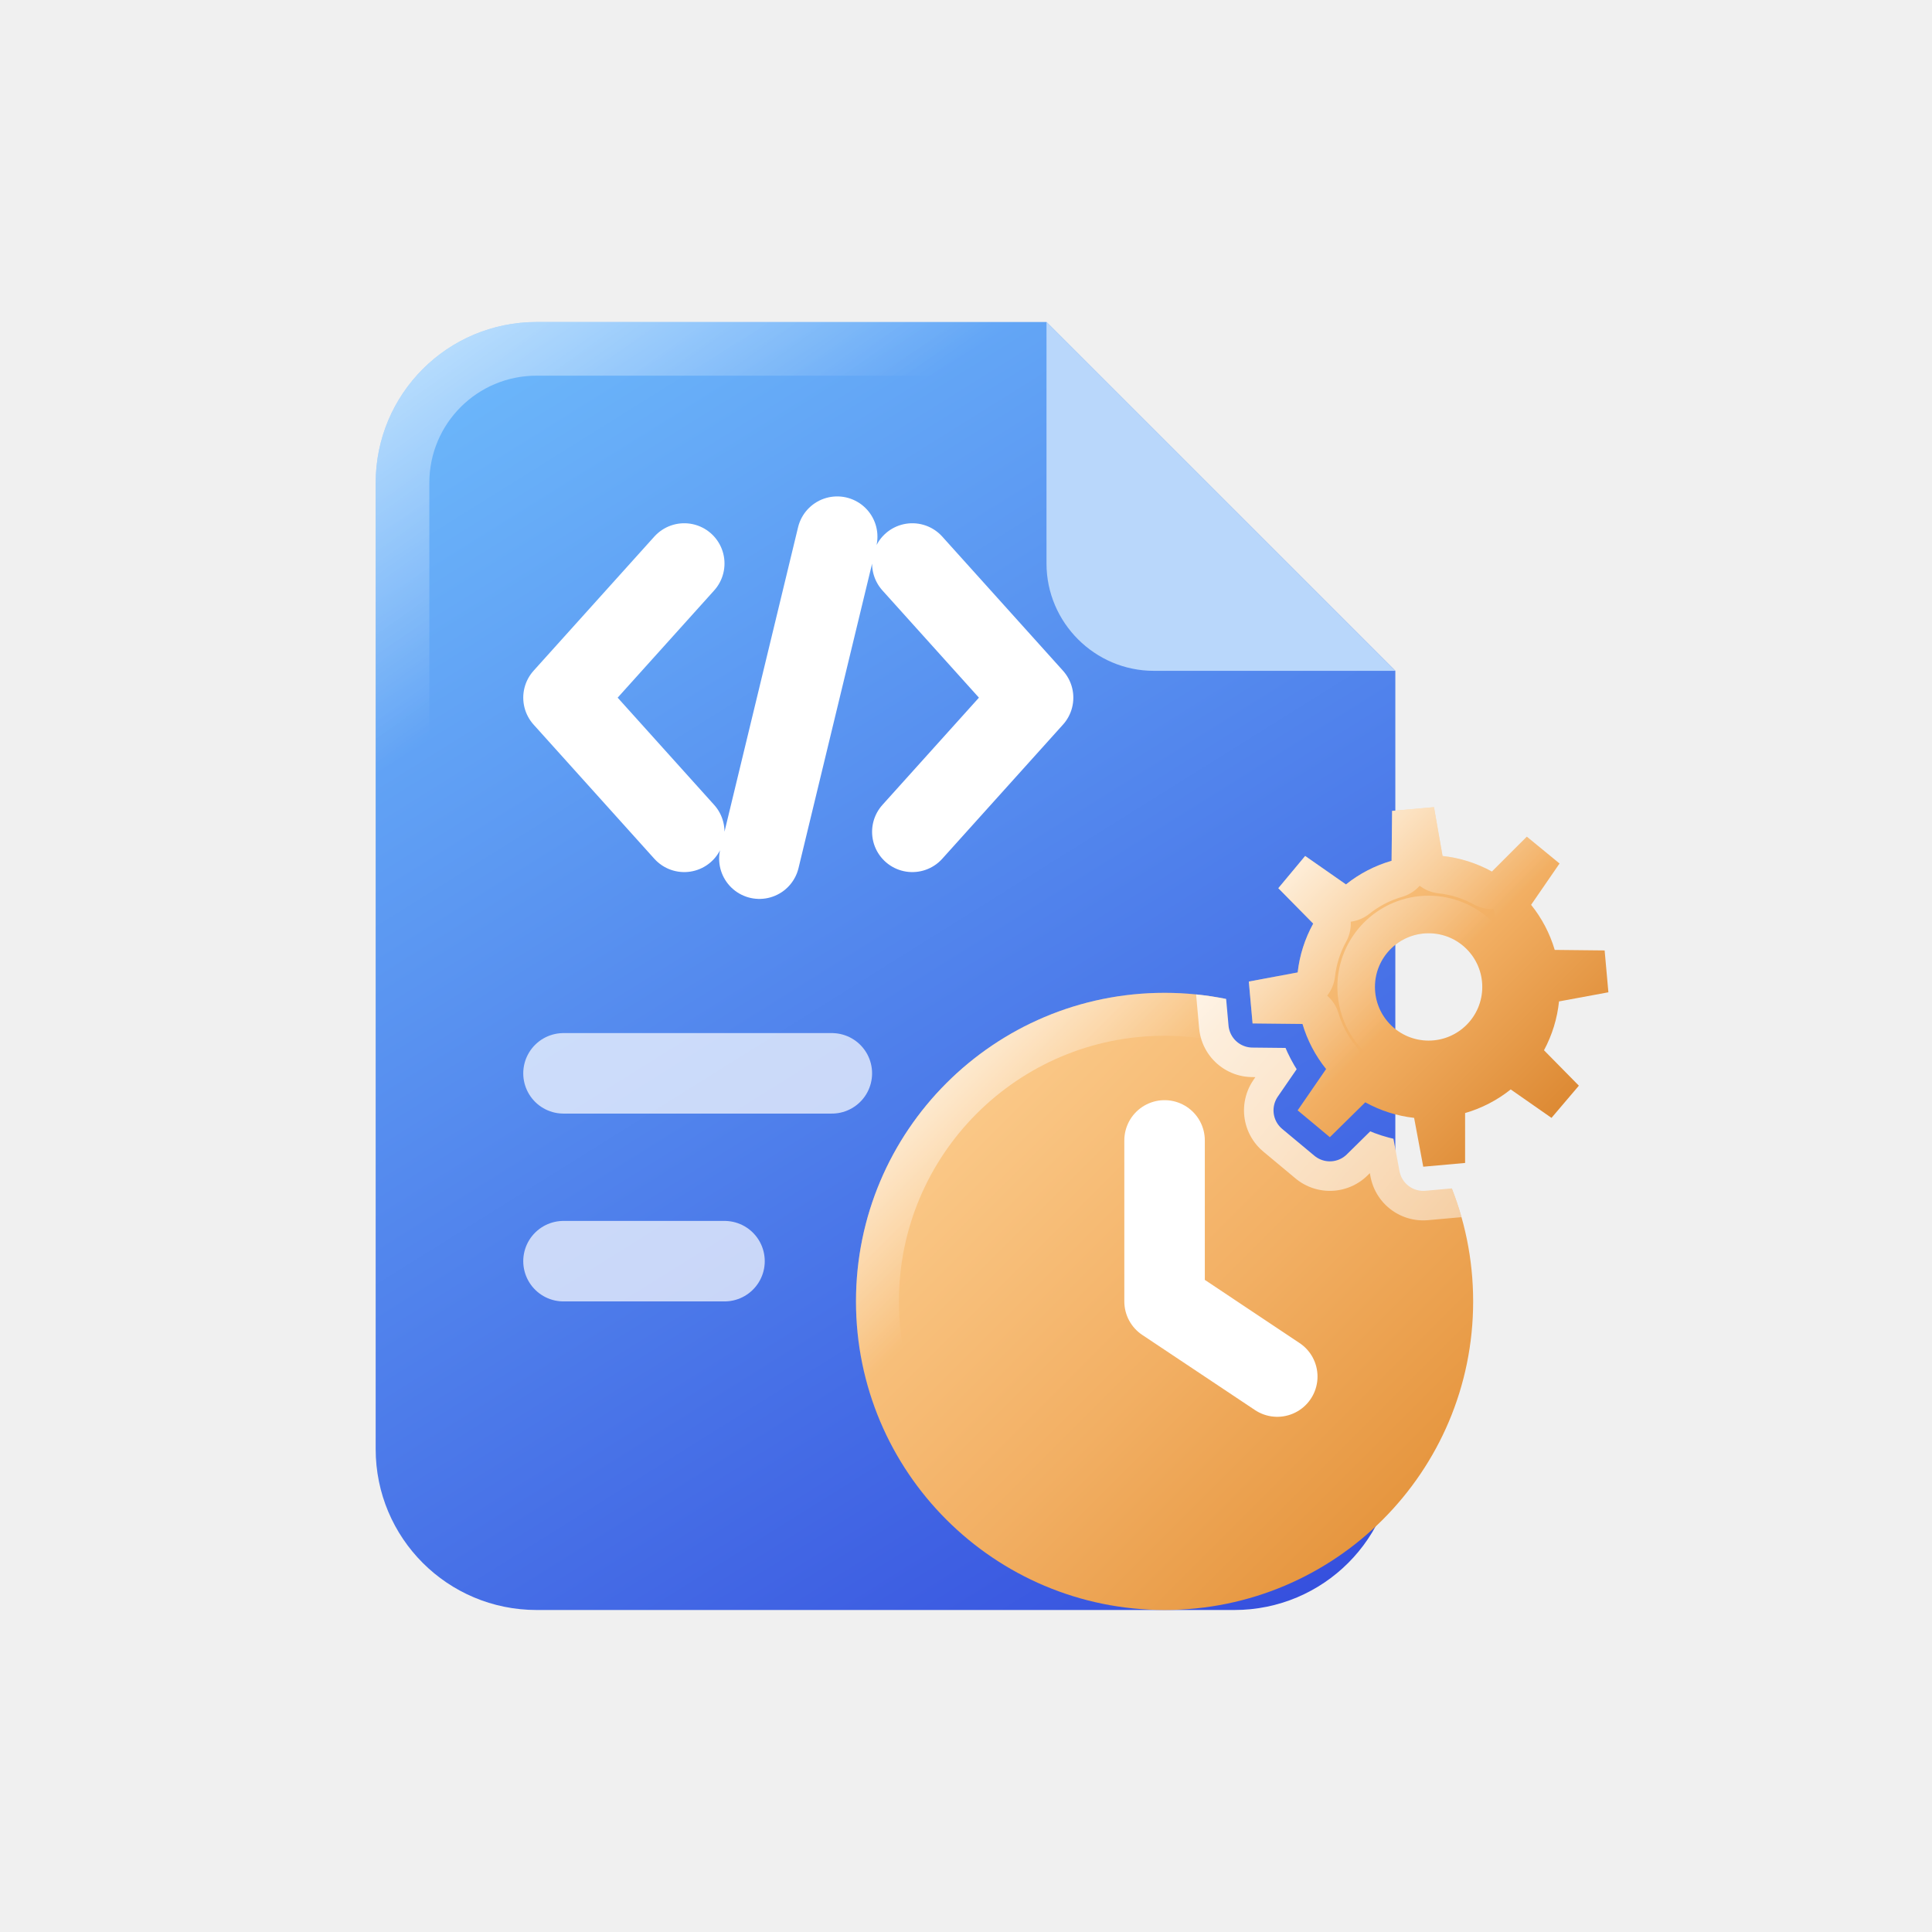
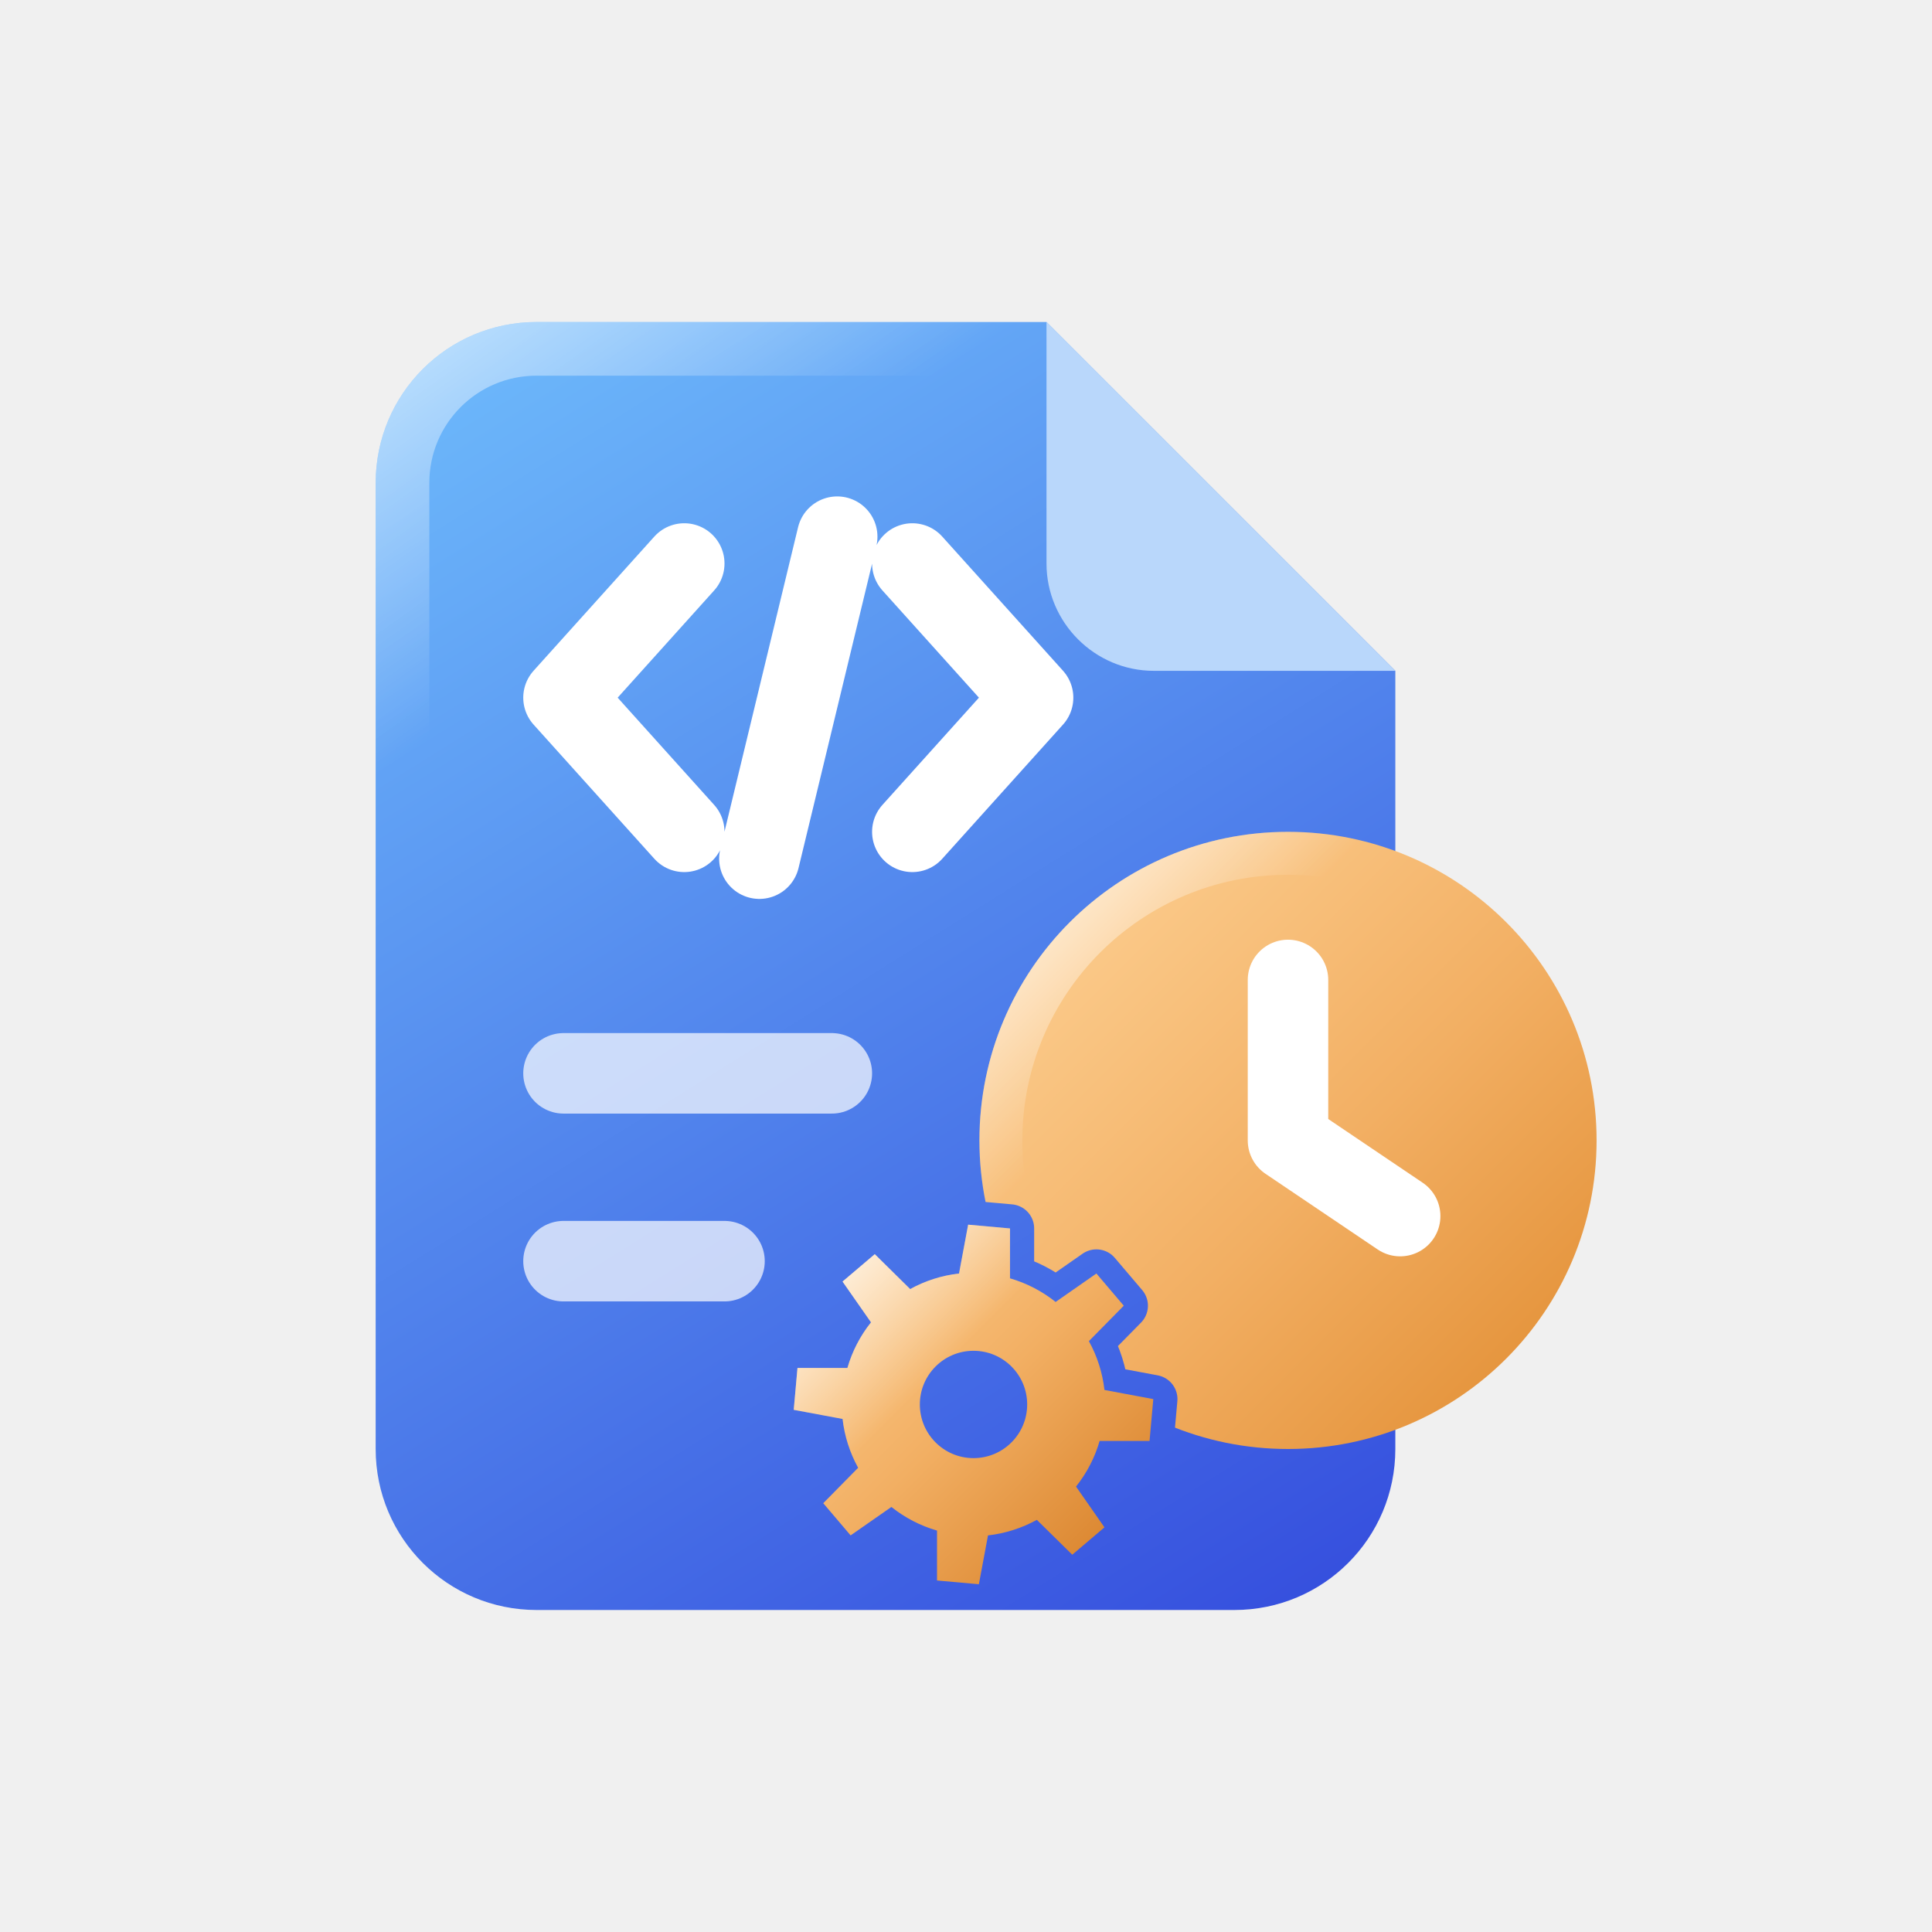
<svg xmlns="http://www.w3.org/2000/svg" width="36" height="36" viewBox="0 0 36 36" fill="none">
  <path d="M10 6H19.5L26 12.5V27C26 28.66 24.66 30 23 30H10C8.34 30 7 28.66 7 27V9C7 7.34 8.34 6 10 6Z" fill="url(#automations-page)" />
  <clipPath id="automations-page-clip">
    <path d="M10 6H19.5L26 12.5V27C26 28.66 24.66 30 23 30H10C8.34 30 7 28.66 7 27V9C7 7.34 8.34 6 10 6Z" />
  </clipPath>
  <path d="M10 6H19.5L26 12.5V27C26 28.66 24.66 30 23 30H10C8.34 30 7 28.66 7 27V9C7 7.34 8.34 6 10 6Z" stroke="url(#automations-page-rim)" stroke-width="2" clip-path="url(#automations-page-clip)" />
  <path d="M19.5 6V10.5C19.5 11.6 20.4 12.5 21.5 12.5H26Z" fill="#B9D7FB" />
  <path d="M12.75 10.5L10.5 13L12.75 15.5M17 10.5L19.25 13L17 15.5M15.6 10L14.15 16" stroke="#FFFFFF" stroke-width="1.5" stroke-linecap="round" stroke-linejoin="round" />
  <path d="M10.5 20H15.5M10.5 23.5H13.5" stroke="#FFFFFF" stroke-opacity="0.7" stroke-width="1.5" stroke-linecap="round" />
  <mask id="automations-dent" maskUnits="userSpaceOnUse" x="0" y="0" width="36" height="36">
    <rect width="36" height="36" fill="#FFFFFF" />
-     <path d="M25.44 20.54L24.78 21.19L24.18 20.69L24.71 19.92A2.45 2.45 0 0 1 24.27 19.08L23.34 19.07L23.27 18.29L24.18 18.12A2.45 2.45 0 0 1 24.47 17.21L23.82 16.55L24.32 15.95L25.08 16.48A2.45 2.45 0 0 1 25.93 16.04L25.94 15.11L26.72 15.04L26.88 15.95A2.45 2.45 0 0 1 27.8 16.24L28.45 15.59L29.06 16.09L28.53 16.86A2.45 2.45 0 0 1 28.97 17.7L29.9 17.71L29.97 18.49L29.05 18.66A2.45 2.45 0 0 1 28.77 19.57L29.42 20.23L28.91 20.83L28.15 20.3A2.45 2.45 0 0 1 27.3 20.74L27.3 21.67L26.52 21.74L26.35 20.83A2.45 2.45 0 0 1 25.44 20.54Z" fill="#000000" stroke="#000000" stroke-width="0.9" stroke-linejoin="round" />
+     <path d="M19.67 24.26L20.43 23.73L20.94 24.33L20.29 24.99A2.45 2.45 0 0 1 20.58 25.9L21.49 26.07L21.42 26.85L20.49 26.85A2.45 2.45 0 0 1 20.05 27.7L20.58 28.46L19.98 28.97L19.32 28.32A2.45 2.45 0 0 1 18.41 28.61L18.24 29.52L17.46 29.45L17.46 28.52A2.45 2.45 0 0 1 16.61 28.08L15.85 28.61L15.34 28.01L15.99 27.35A2.45 2.45 0 0 1 15.7 26.44L14.79 26.27L14.86 25.49L15.79 25.49A2.45 2.45 0 0 1 16.23 24.64L15.7 23.88L16.3 23.37L16.96 24.02A2.45 2.45 0 0 1 17.87 23.73L18.04 22.82L18.82 22.89L18.82 23.82A2.45 2.45 0 0 1 19.67 24.26 Z" fill="#000000" stroke="#000000" stroke-width="0.9" stroke-linejoin="round" />
  </mask>
-   <clipPath id="automations-clock-clip">
-     <circle cx="21.7" cy="24.25" r="5.75" />
+   <g mask="url(#automations-dent)">
+     <circle cx="24" cy="21.25" r="5.75" fill="url(#automations-clock)" />
+     <circle cx="24" cy="21.25" r="5.35" stroke="url(#automations-clock-rim)" stroke-width="0.8" />
+     <path d="M24 18.26V21.25L26.09 22.66" stroke="#FFFFFF" stroke-width="1.5" stroke-linecap="round" stroke-linejoin="round" />
+   </g>
+   <path d="M19.67 24.26L20.43 23.73L20.94 24.33L20.29 24.99A2.45 2.45 0 0 1 20.58 25.9L21.49 26.07L21.42 26.85L20.49 26.85A2.45 2.45 0 0 1 20.05 27.7L20.58 28.46L19.98 28.97L19.32 28.32A2.45 2.45 0 0 1 18.41 28.61L18.24 29.52L17.46 29.45L17.46 28.52A2.45 2.45 0 0 1 16.61 28.08L15.85 28.61L15.34 28.01L15.99 27.35A2.45 2.45 0 0 1 15.7 26.44L14.79 26.27L14.86 25.49L15.79 25.49A2.45 2.45 0 0 1 16.23 24.64L15.7 23.88L16.3 23.37L16.96 24.02A2.45 2.45 0 0 1 17.87 23.73L18.04 22.82L18.82 22.89L18.82 23.82A2.45 2.45 0 0 1 19.67 24.26 ZM17.14 26.17a1 1 0 1 0 2 0a1 1 0 1 0 -2 0Z" fill-rule="evenodd" fill="url(#automations-gear)" />
+   <clipPath id="automations-gear-clip">
+     <path d="M19.67 24.26L20.43 23.73L20.94 24.33L20.29 24.99A2.45 2.45 0 0 1 20.58 25.9L21.49 26.07L21.42 26.85L20.49 26.85A2.45 2.45 0 0 1 20.05 27.7L20.58 28.46L19.98 28.97L19.32 28.32A2.45 2.45 0 0 1 18.41 28.61L18.24 29.52L17.46 29.45L17.46 28.52A2.45 2.45 0 0 1 16.61 28.08L15.85 28.61L15.34 28.01L15.99 27.35A2.45 2.45 0 0 1 15.7 26.44L14.79 26.27L14.86 25.49L15.79 25.49A2.45 2.45 0 0 1 16.23 24.64L15.7 23.88L16.3 23.37L16.96 24.02A2.45 2.45 0 0 1 17.87 23.73L18.04 22.82L18.82 22.89L18.82 23.82A2.45 2.45 0 0 1 19.67 24.26 ZM17.14 26.17a1 1 0 1 0 2 0a1 1 0 1 0 -2 0Z" clip-rule="evenodd" />
  </clipPath>
-   <g mask="url(#automations-dent)">
-     <circle cx="21.7" cy="24.25" r="5.75" fill="url(#automations-clock)" />
-     <circle cx="21.7" cy="24.25" r="5.35" stroke="url(#automations-clock-rim)" stroke-width="0.8" />
-     <path d="M25.44 20.54L24.78 21.19L24.18 20.69L24.71 19.92A2.45 2.45 0 0 1 24.27 19.08L23.34 19.07L23.27 18.29L24.18 18.12A2.45 2.45 0 0 1 24.47 17.21L23.82 16.55L24.32 15.95L25.08 16.48A2.45 2.45 0 0 1 25.93 16.04L25.94 15.11L26.72 15.04L26.88 15.95A2.45 2.45 0 0 1 27.8 16.24L28.45 15.59L29.06 16.09L28.53 16.86A2.45 2.45 0 0 1 28.97 17.7L29.9 17.71L29.97 18.49L29.05 18.66A2.45 2.45 0 0 1 28.77 19.57L29.42 20.23L28.91 20.83L28.15 20.3A2.45 2.45 0 0 1 27.3 20.74L27.3 21.67L26.52 21.74L26.35 20.83A2.45 2.45 0 0 1 25.44 20.54Z" stroke="url(#automations-dent-lip)" stroke-width="2.0" stroke-linejoin="round" clip-path="url(#automations-clock-clip)" />
-   </g>
-   <path d="M21.7 21.25V24.25L23.80 25.65" stroke="#FFFFFF" stroke-width="1.5" stroke-linecap="round" stroke-linejoin="round" />
-   <path d="M25.44 20.54L24.78 21.19L24.18 20.69L24.71 19.92A2.45 2.45 0 0 1 24.27 19.08L23.34 19.07L23.27 18.29L24.18 18.12A2.45 2.45 0 0 1 24.47 17.21L23.82 16.55L24.32 15.95L25.08 16.48A2.45 2.45 0 0 1 25.93 16.04L25.94 15.11L26.72 15.04L26.88 15.95A2.45 2.45 0 0 1 27.8 16.24L28.45 15.59L29.06 16.09L28.53 16.86A2.45 2.45 0 0 1 28.97 17.7L29.9 17.71L29.97 18.49L29.05 18.66A2.45 2.45 0 0 1 28.77 19.57L29.42 20.23L28.91 20.83L28.15 20.3A2.45 2.45 0 0 1 27.3 20.74L27.3 21.67L26.52 21.74L26.35 20.83A2.45 2.45 0 0 1 25.44 20.54ZM25.62 18.39a1 1 0 1 0 2 0a1 1 0 1 0 -2 0Z" fill-rule="evenodd" fill="url(#automations-gear)" />
-   <clipPath id="automations-gear-clip">
-     <path d="M25.44 20.54L24.78 21.19L24.18 20.69L24.71 19.92A2.45 2.45 0 0 1 24.27 19.08L23.34 19.07L23.27 18.29L24.18 18.12A2.45 2.45 0 0 1 24.47 17.21L23.82 16.55L24.32 15.95L25.08 16.48A2.45 2.45 0 0 1 25.93 16.04L25.94 15.11L26.72 15.04L26.88 15.95A2.45 2.45 0 0 1 27.8 16.24L28.45 15.59L29.06 16.09L28.53 16.86A2.45 2.45 0 0 1 28.97 17.7L29.9 17.71L29.97 18.49L29.05 18.66A2.45 2.45 0 0 1 28.77 19.57L29.42 20.23L28.91 20.83L28.15 20.3A2.45 2.45 0 0 1 27.3 20.74L27.3 21.67L26.52 21.74L26.35 20.83A2.45 2.45 0 0 1 25.44 20.54ZM25.62 18.39a1 1 0 1 0 2 0a1 1 0 1 0 -2 0Z" clip-rule="evenodd" />
-   </clipPath>
-   <path d="M25.44 20.54L24.78 21.19L24.18 20.69L24.71 19.92A2.45 2.45 0 0 1 24.27 19.08L23.34 19.07L23.27 18.29L24.18 18.12A2.45 2.45 0 0 1 24.47 17.21L23.82 16.55L24.32 15.95L25.08 16.48A2.45 2.45 0 0 1 25.93 16.04L25.94 15.11L26.72 15.04L26.88 15.95A2.45 2.45 0 0 1 27.8 16.24L28.45 15.59L29.06 16.09L28.53 16.86A2.45 2.45 0 0 1 28.97 17.7L29.9 17.71L29.97 18.49L29.05 18.66A2.45 2.45 0 0 1 28.77 19.57L29.42 20.23L28.91 20.83L28.15 20.3A2.45 2.45 0 0 1 27.3 20.74L27.3 21.67L26.52 21.74L26.35 20.83A2.45 2.45 0 0 1 25.44 20.54ZM25.62 18.39a1 1 0 1 0 2 0a1 1 0 1 0 -2 0Z" stroke="url(#automations-gear-rim)" stroke-width="1.4" stroke-linejoin="round" clip-path="url(#automations-gear-clip)" />
+   <path d="M19.67 24.26L20.43 23.73L20.94 24.33L20.29 24.99A2.45 2.45 0 0 1 20.58 25.9L21.49 26.07L21.42 26.85L20.49 26.85A2.45 2.45 0 0 1 20.05 27.7L20.58 28.46L19.98 28.97L19.32 28.32A2.45 2.45 0 0 1 18.41 28.61L18.24 29.52L17.46 29.45L17.46 28.52A2.45 2.45 0 0 1 16.61 28.08L15.85 28.61L15.34 28.01L15.99 27.35A2.45 2.45 0 0 1 15.7 26.44L14.79 26.27L14.86 25.49L15.79 25.49A2.45 2.45 0 0 1 16.23 24.64L15.7 23.88L16.3 23.37L16.96 24.02A2.45 2.45 0 0 1 17.87 23.73L18.04 22.82L18.82 22.89L18.82 23.82A2.45 2.45 0 0 1 19.67 24.26 ZM17.14 26.17a1 1 0 1 0 2 0a1 1 0 1 0 -2 0Z" stroke="url(#automations-gear-rim)" stroke-width="1.6" stroke-linejoin="round" clip-path="url(#automations-gear-clip)" />
  <defs>
    <linearGradient id="automations-page" x1="9" y1="6" x2="24" y2="30" gradientUnits="userSpaceOnUse">
      <stop stop-color="#6DB9FB" />
      <stop offset="1" stop-color="#3650DE" />
    </linearGradient>
    <linearGradient id="automations-page-rim" x1="7" y1="6" x2="17" y2="20" gradientUnits="userSpaceOnUse">
      <stop stop-color="#FFFFFF" stop-opacity="0.6" />
      <stop offset="0.4" stop-color="#FFFFFF" stop-opacity="0" />
    </linearGradient>
-     <linearGradient id="automations-clock" x1="15.95" y1="18.50" x2="27.45" y2="30.00" gradientUnits="userSpaceOnUse">
+     <linearGradient id="automations-clock" x1="18.25" y1="15.5" x2="29.75" y2="27" gradientUnits="userSpaceOnUse">
      <stop stop-color="#FFD59A" />
      <stop offset="0.55" stop-color="#F2AF63" />
      <stop offset="1" stop-color="#E08A2E" />
    </linearGradient>
-     <linearGradient id="automations-clock-rim" x1="16.35" y1="18.90" x2="23.70" y2="26.25" gradientUnits="userSpaceOnUse">
+     <linearGradient id="automations-clock-rim" x1="18.25" y1="15.5" x2="26.3" y2="23.55" gradientUnits="userSpaceOnUse">
      <stop stop-color="#FFFFFF" stop-opacity="0.95" />
      <stop offset="0.45" stop-color="#FFFFFF" stop-opacity="0" />
    </linearGradient>
-     <linearGradient id="automations-gear" x1="23.27" y1="15.04" x2="29.97" y2="21.74" gradientUnits="userSpaceOnUse">
+     <linearGradient id="automations-gear" x1="14.79" y1="22.82" x2="21.49" y2="29.52" gradientUnits="userSpaceOnUse">
      <stop stop-color="#FFD59A" />
      <stop offset="0.5" stop-color="#F2AF63" />
      <stop offset="1" stop-color="#D47A20" />
    </linearGradient>
-     <linearGradient id="automations-gear-rim" x1="23.27" y1="15.04" x2="26.62" y2="18.39" gradientUnits="userSpaceOnUse">
-       <stop stop-color="#FFFFFF" stop-opacity="0.95" />
-       <stop offset="1" stop-color="#FFFFFF" stop-opacity="0" />
-     </linearGradient>
-     <linearGradient id="automations-dent-lip" x1="17" y1="19" x2="27" y2="27" gradientUnits="userSpaceOnUse">
-       <stop stop-color="#FFFFFF" stop-opacity="0.95" />
-       <stop offset="1" stop-color="#FFFFFF" stop-opacity="0.35" />
+     <linearGradient id="automations-gear-rim" x1="14.79" y1="22.82" x2="19.31" y2="27.34" gradientUnits="userSpaceOnUse">
+       <stop stop-color="#FFFFFF" stop-opacity="1" />
+       <stop offset="0.6" stop-color="#FFFFFF" stop-opacity="0" />
    </linearGradient>
  </defs>
</svg>
